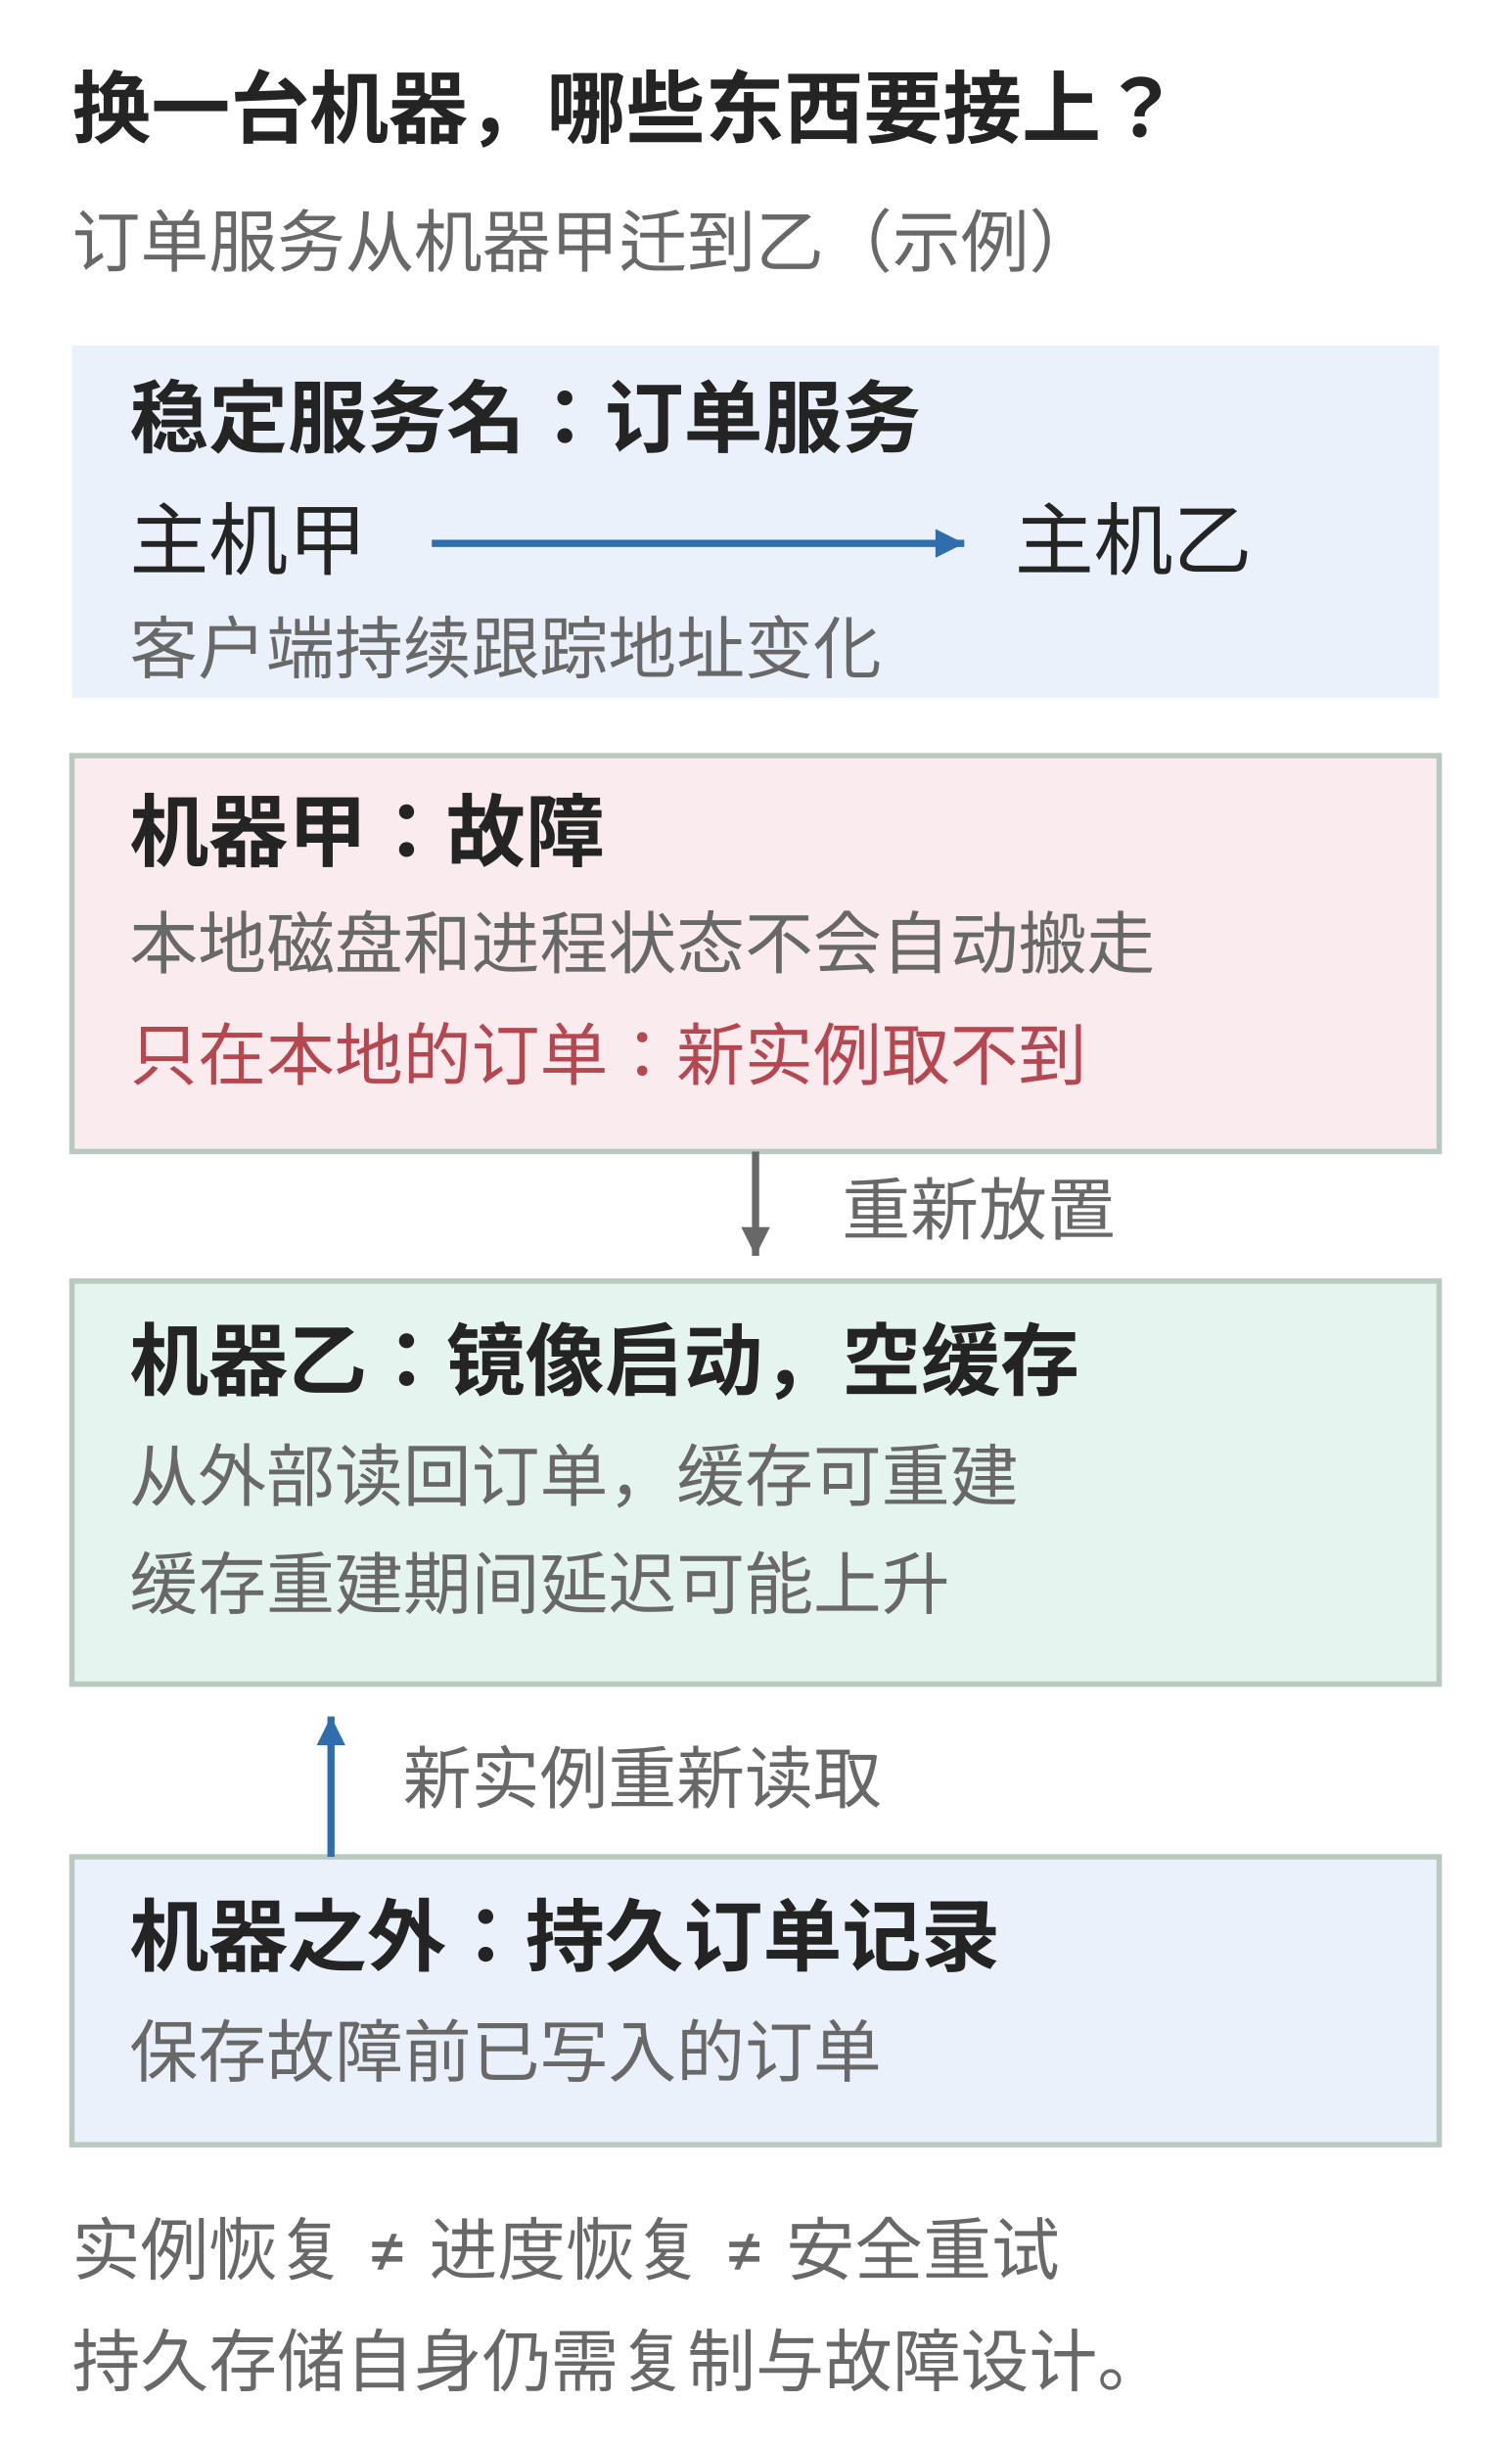
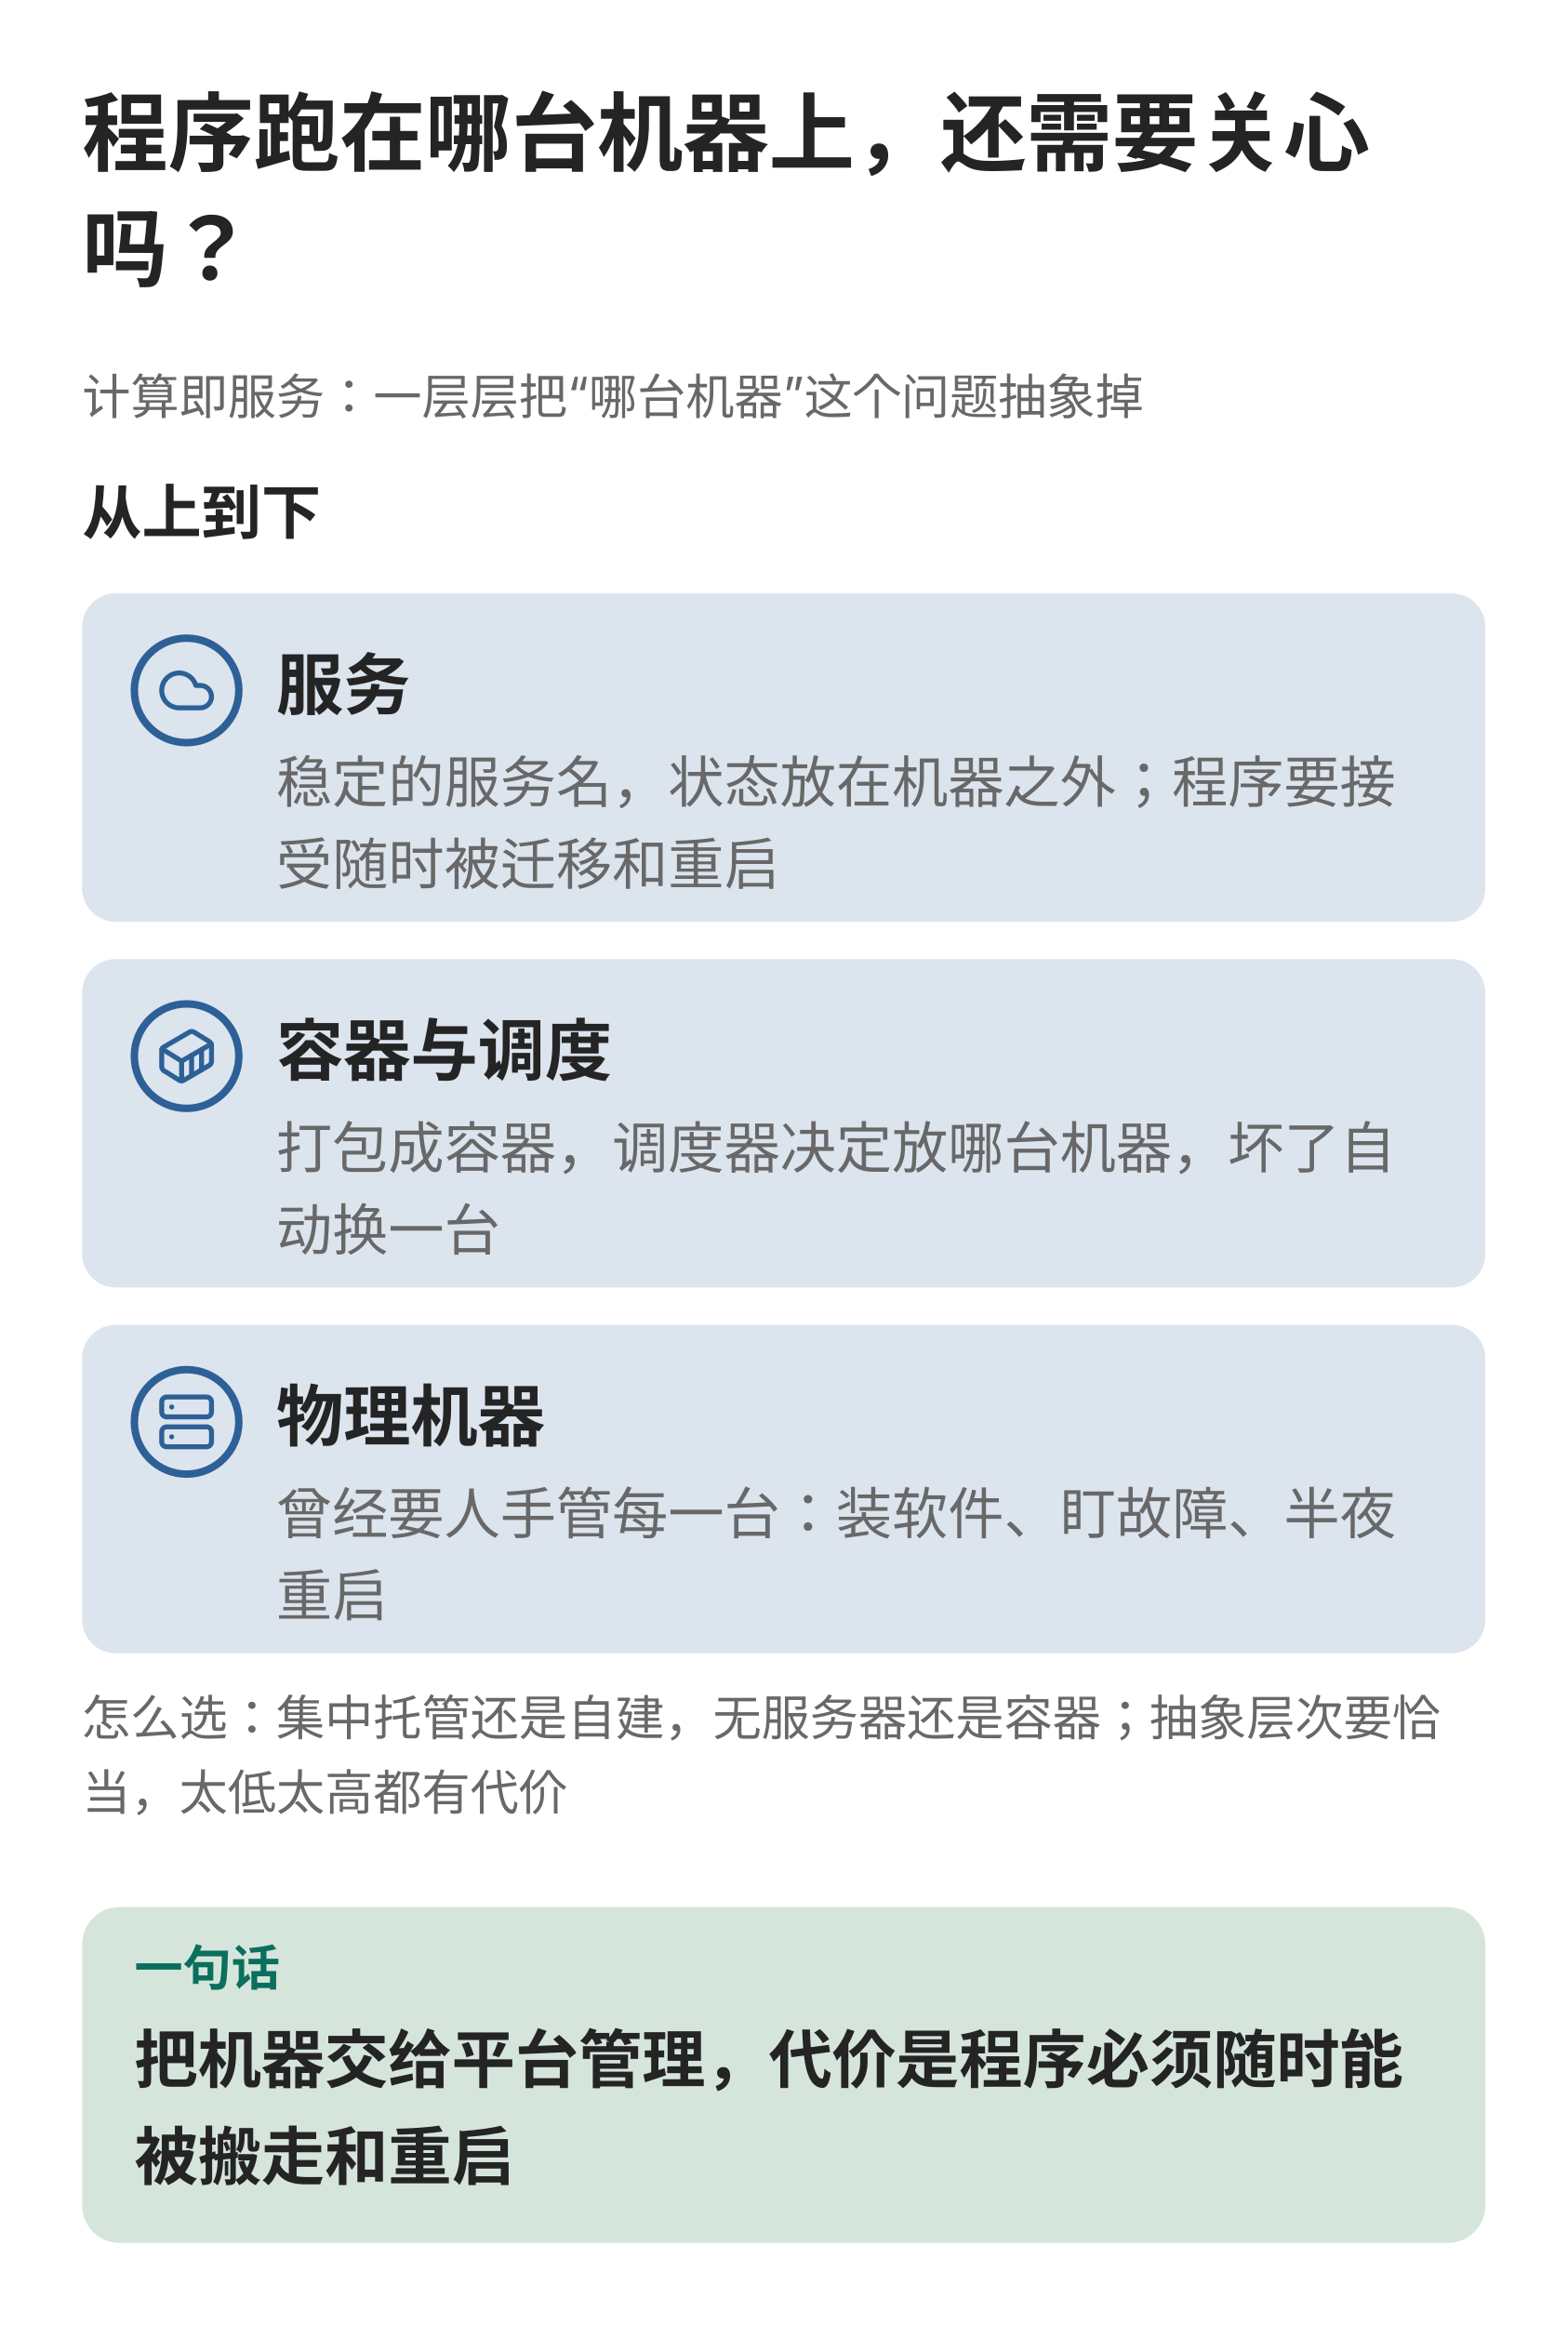
- <svg xmlns="http://www.w3.org/2000/svg" id="ch25m-root" class="chapter-svg cg-ch25" width="420" height="680" viewBox="0 0 420 680" role="img" aria-labelledby="ch25m-title ch25m-desc">
+ <svg xmlns="http://www.w3.org/2000/svg" width="420" height="623" viewBox="0 0 420 623" class="chapter-svg cg-ch25" data-layout="mobile" role="img" aria-labelledby="ch25m-title ch25m-desc">
  <style>
- .cg-ch25#ch25m-root text {font-family:-apple-system,BlinkMacSystemFont,'Segoe UI','PingFang SC','Microsoft YaHei',sans-serif;font-size:22px;font-weight:400;letter-spacing:0;fill:var(--diagram-ink,#242424)}
- .cg-ch25#ch25m-root .small {font-size:19px;fill:var(--diagram-muted,#686868)}
- .cg-ch25#ch25m-root .strong {font-weight:600}
- .cg-ch25#ch25m-root .danger {fill:var(--diagram-danger,#b54750)}
- </style>
+     .cg-ch25[data-layout="mobile"] text {font-family:-apple-system,BlinkMacSystemFont,'Segoe UI','PingFang SC','Microsoft YaHei',sans-serif;fill:var(--diagram-ink,#242424)}
+     .cg-ch25[data-layout="mobile"] .headline {font-size:30px;font-weight:600}
+     .cg-ch25[data-layout="mobile"] .headline-m {font-size:23px;font-weight:600}
+     .cg-ch25[data-layout="mobile"] .story-headline {font-size:26px;font-weight:600}
+     .cg-ch25[data-layout="mobile"] .story-headline-m {font-size:21px;font-weight:600}
+     .cg-ch25[data-layout="mobile"] .h22 {font-size:22px;font-weight:600}
+     .cg-ch25[data-layout="mobile"] .h20 {font-size:20px;font-weight:600}
+     .cg-ch25[data-layout="mobile"] .h19 {font-size:19px;font-weight:600}
+     .cg-ch25[data-layout="mobile"] .h18 {font-size:18px;font-weight:600}
+     .cg-ch25[data-layout="mobile"] .h16 {font-size:16px;font-weight:600}
+     .cg-ch25[data-layout="mobile"] .t15 {font-size:15px}
+     .cg-ch25[data-layout="mobile"] .t14 {font-size:14px}
+     .cg-ch25[data-layout="mobile"] .c15 {font-size:15px;fill:var(--diagram-muted,#686868)}
+     .cg-ch25[data-layout="mobile"] .c14 {font-size:14px;fill:var(--diagram-muted,#686868)}
+     .cg-ch25[data-layout="mobile"] .c13 {font-size:13px;fill:var(--diagram-muted,#686868)}
+     .cg-ch25[data-layout="mobile"] .tag {font-size:13px;font-weight:600;fill:var(--diagram-primary,#0b6f5d)}
+     .cg-ch25[data-layout="mobile"] .act {font-size:12px;font-weight:600;letter-spacing:1px}
+     .cg-ch25[data-layout="mobile"] .answer {font-size:21px;font-weight:600}
+     .cg-ch25[data-layout="mobile"] .answer-m {font-size:17px;font-weight:600}
+     .cg-ch25[data-layout="mobile"] .emph {font-size:20px;font-weight:600}
+     .cg-ch25[data-layout="mobile"] .emph-m {font-size:18px;font-weight:600}
+   </style>
+   <rect x="0" y="0" width="420" height="623" fill="var(--diagram-bg,#fff)" />
  <defs>
-     <marker id="ch25m-primary-arrow" viewBox="0 0 10 10" refX="9" refY="5" markerWidth="10" markerHeight="10" markerUnits="userSpaceOnUse" orient="auto">
-       <path d="M1 1L9 5L1 9Z" fill="var(--diagram-primary,#087f6d)" />
-     </marker>
-     <marker id="ch25m-secondary-arrow" viewBox="0 0 10 10" refX="9" refY="5" markerWidth="10" markerHeight="10" markerUnits="userSpaceOnUse" orient="auto">
-       <path d="M1 1L9 5L1 9Z" fill="var(--diagram-secondary,#2f6eac)" />
-     </marker>
-     <marker id="ch25m-warm-arrow" viewBox="0 0 10 10" refX="9" refY="5" markerWidth="10" markerHeight="10" markerUnits="userSpaceOnUse" orient="auto">
-       <path d="M1 1L9 5L1 9Z" fill="var(--diagram-warm,#a56a1f)" />
-     </marker>
-     <marker id="ch25m-danger-arrow" viewBox="0 0 10 10" refX="9" refY="5" markerWidth="10" markerHeight="10" markerUnits="userSpaceOnUse" orient="auto">
-       <path d="M1 1L9 5L1 9Z" fill="var(--diagram-danger,#b54750)" />
-     </marker>
-     <marker id="ch25m-muted-arrow" viewBox="0 0 10 10" refX="9" refY="5" markerWidth="10" markerHeight="10" markerUnits="userSpaceOnUse" orient="auto">
-       <path d="M1 1L9 5L1 9Z" fill="var(--diagram-muted,#686868)" />
+     <marker id="ch25m-arrow" viewBox="0 0 10 10" refX="9" refY="5" markerWidth="9" markerHeight="9" orient="auto" markerUnits="userSpaceOnUse">
+       <path d="M1 1L9 5L1 9Z" fill="var(--diagram-line,#aebbad)" />
    </marker>
  </defs>
-   <rect x="0" y="0" width="420" height="680" rx="0" fill="var(--diagram-bg,#fff)" stroke="none" stroke-width="1.5" />
-   <text x="20" y="38" text-anchor="start" class="strong">换一台机器，哪些东西要接上？</text>
-   <text x="20" y="74" text-anchor="start" class="small">订单服务从机器甲迁到乙（示例）</text>
-   <rect x="20" y="96" width="380" height="98" rx="0" fill="var(--diagram-secondary-soft,#eaf1fa)" stroke="none" stroke-width="1.5" />
-   <text x="36" y="124" text-anchor="start" class="strong" data-box="20,96,380,98">稳定服务名：订单服务</text>
-   <text x="36" y="158" text-anchor="start" class="" data-box="20,96,380,98">主机甲</text>
-   <path data-connector="true" d="M120 151H268" fill="none" stroke="var(--diagram-secondary,#2f6eac)" stroke-width="2" marker-end="url(#ch25m-secondary-arrow)" />
-   <text x="282" y="158" text-anchor="start" class="" data-box="20,96,380,98">主机乙</text>
-   <text x="36" y="187" text-anchor="start" class="small" data-box="20,96,380,98">客户端持续跟踪地址变化</text>
-   <rect x="20" y="210" width="380" height="110" rx="0" fill="var(--diagram-danger-soft,#faecee)" stroke="var(--diagram-line,#b9c9c0)" stroke-width="1.5" />
-   <text x="36" y="239" text-anchor="start" class="strong" data-box="20,210,380,110">机器甲：故障</text>
-   <text x="36" y="269" text-anchor="start" class="small" data-box="20,210,380,110">本地磁盘和进程状态不会自动搬走</text>
-   <text x="36" y="300" text-anchor="start" class="small danger" data-box="20,210,380,110">只在本地的订单：新实例取不到</text>
-   <path data-connector="true" d="M210 320V349" fill="none" stroke="var(--diagram-muted,#686868)" stroke-width="2" marker-end="url(#ch25m-muted-arrow)" />
-   <text x="234" y="343" text-anchor="start" class="small">重新放置</text>
-   <rect x="20" y="356" width="380" height="112" rx="0" fill="var(--diagram-primary-soft,#e5f4ee)" stroke="var(--diagram-line,#b9c9c0)" stroke-width="1.5" />
-   <text x="36" y="386" text-anchor="start" class="strong" data-box="20,356,380,112">机器乙：镜像启动，空缓存</text>
-   <text x="36" y="417" text-anchor="start" class="small" data-box="20,356,380,112">从外部读回订单，缓存可重建</text>
-   <text x="36" y="447" text-anchor="start" class="small" data-box="20,356,380,112">缓存重建期间延迟可能上升</text>
-   <rect x="20" y="516" width="380" height="80" rx="0" fill="var(--diagram-secondary-soft,#eaf1fa)" stroke="var(--diagram-line,#b9c9c0)" stroke-width="1.5" />
-   <text x="36" y="546" text-anchor="start" class="strong" data-box="20,516,380,80">机器之外：持久订单记录</text>
-   <text x="36" y="577" text-anchor="start" class="small" data-box="20,516,380,80">保存故障前已写入的订单</text>
-   <path data-connector="true" d="M92 516V477" fill="none" stroke="var(--diagram-secondary,#2f6eac)" stroke-width="2" marker-end="url(#ch25m-secondary-arrow)" />
-   <text x="112" y="501" text-anchor="start" class="small">新实例重新读取</text>
-   <text x="20" y="632" text-anchor="start" class="small">实例恢复 ≠ 进度恢复 ≠ 安全重试</text>
-   <text x="20" y="663" text-anchor="start" class="small">持久存储自身仍需复制与故障设计。</text>
+   <text x="22.0" y="44.0" class="headline-m" text-anchor="start">程序跑在哪台机器上，还需要关心</text>
+   <text x="22.0" y="75.0" class="headline-m" text-anchor="start">吗？</text>
+   <text x="22.0" y="111.0" class="c13" text-anchor="start">计算即服务：一层层把“哪台机器”这个问题抽象掉</text>
+   <text x="22.0" y="143.0" class="h16" fill="var(--diagram-primary,#0b6f5d)" text-anchor="start">从上到下</text>
+   <rect x="22.0" y="159.0" width="376.0" height="88.0" rx="9" fill="var(--diagram-secondary-soft,#dce4ed)" />
+   <circle cx="50.0" cy="185.0" r="14" fill="var(--diagram-secondary-soft,#dce4ed)" stroke="var(--diagram-secondary,#2c6096)" stroke-width="2" />
+   <g transform="translate(42.0,177.0) scale(0.667)" fill="none" stroke="var(--diagram-secondary,#2c6096)" stroke-width="2" stroke-linecap="round" stroke-linejoin="round">
+     <path d="M17.5 19H9a7 7 0 1 1 6.71-9h1.79a4.5 4.5 0 1 1 0 9Z" />
+   </g>
+   <text x="74.0" y="190.0" class="h18" text-anchor="start">服务</text>
+   <text x="74.0" y="215.0" class="c15" text-anchor="start">稳定的服务名，状态放在机器之外；程序要接</text>
+   <text x="74.0" y="237.0" class="c15" text-anchor="start">受随时被迁移和重启</text>
+   <rect x="22.0" y="257.0" width="376.0" height="88.0" rx="9" fill="var(--diagram-secondary-soft,#dce4ed)" />
+   <circle cx="50.0" cy="283.0" r="14" fill="var(--diagram-secondary-soft,#dce4ed)" stroke="var(--diagram-secondary,#2c6096)" stroke-width="2" />
+   <g transform="translate(42.0,275.0) scale(0.667)" fill="none" stroke="var(--diagram-secondary,#2c6096)" stroke-width="2" stroke-linecap="round" stroke-linejoin="round">
+     <path d="M22 7.7c0-.6-.4-1.2-.8-1.5l-6.3-3.9a1.72 1.72 0 0 0-1.7 0l-10.3 6c-.5.2-.9.8-.9 1.4v6.6c0 .5.4 1.2.8 1.5l6.3 3.9a1.72 1.72 0 0 0 1.7 0l10.3-6c.5-.3.9-1 .9-1.5Z" />
+     <path d="M10 21.9V14L2.1 9.1" />
+     <path d="m10 14 11.9-6.9" />
+     <path d="M14 19.8v-8.1" />
+     <path d="M18 17.5V9.4" />
+   </g>
+   <text x="74.0" y="288.0" class="h18" text-anchor="start">容器与调度</text>
+   <text x="74.0" y="313.0" class="c15" text-anchor="start">打包成容器，调度器决定放哪台机器，坏了自</text>
+   <text x="74.0" y="335.0" class="c15" text-anchor="start">动换一台</text>
+   <rect x="22.0" y="355.0" width="376.0" height="88.0" rx="9" fill="var(--diagram-secondary-soft,#dce4ed)" />
+   <circle cx="50.0" cy="381.0" r="14" fill="var(--diagram-secondary-soft,#dce4ed)" stroke="var(--diagram-secondary,#2c6096)" stroke-width="2" />
+   <g transform="translate(42.0,373.0) scale(0.667)" fill="none" stroke="var(--diagram-secondary,#2c6096)" stroke-width="2" stroke-linecap="round" stroke-linejoin="round">
+     <rect width="20" height="8" x="2" y="2" rx="2" ry="2" />
+     <rect width="20" height="8" x="2" y="14" rx="2" ry="2" />
+     <line x1="6" x2="6.01" y1="6" y2="6" />
+     <line x1="6" x2="6.01" y1="18" y2="18" />
+   </g>
+   <text x="74.0" y="386.0" class="h18" text-anchor="start">物理机器</text>
+   <text x="74.0" y="411.0" class="c15" text-anchor="start">曾经要人手管每一台：装软件、盯故障、半夜</text>
+   <text x="74.0" y="433.0" class="c15" text-anchor="start">重启</text>
+   <text x="22.0" y="465.0" class="c13" text-anchor="start">怎么选：集中托管还是自建，无服务器还是容器；抽象层次要恰</text>
+   <text x="22.0" y="485.0" class="c13" text-anchor="start">当，太低太高都有代价</text>
+   <rect x="22.0" y="511.0" width="376.0" height="90.0" rx="10" fill="var(--diagram-primary-soft,#d6e5dc)" />
+   <text x="36.0" y="532.0" class="tag" text-anchor="start">一句话</text>
+   <text x="36.0" y="558.0" class="answer-m" text-anchor="start">把机器交给平台管理，代价是程序必须随时能</text>
+   <text x="36.0" y="584.0" class="answer-m" text-anchor="start">被搬走和重启</text>
</svg>
